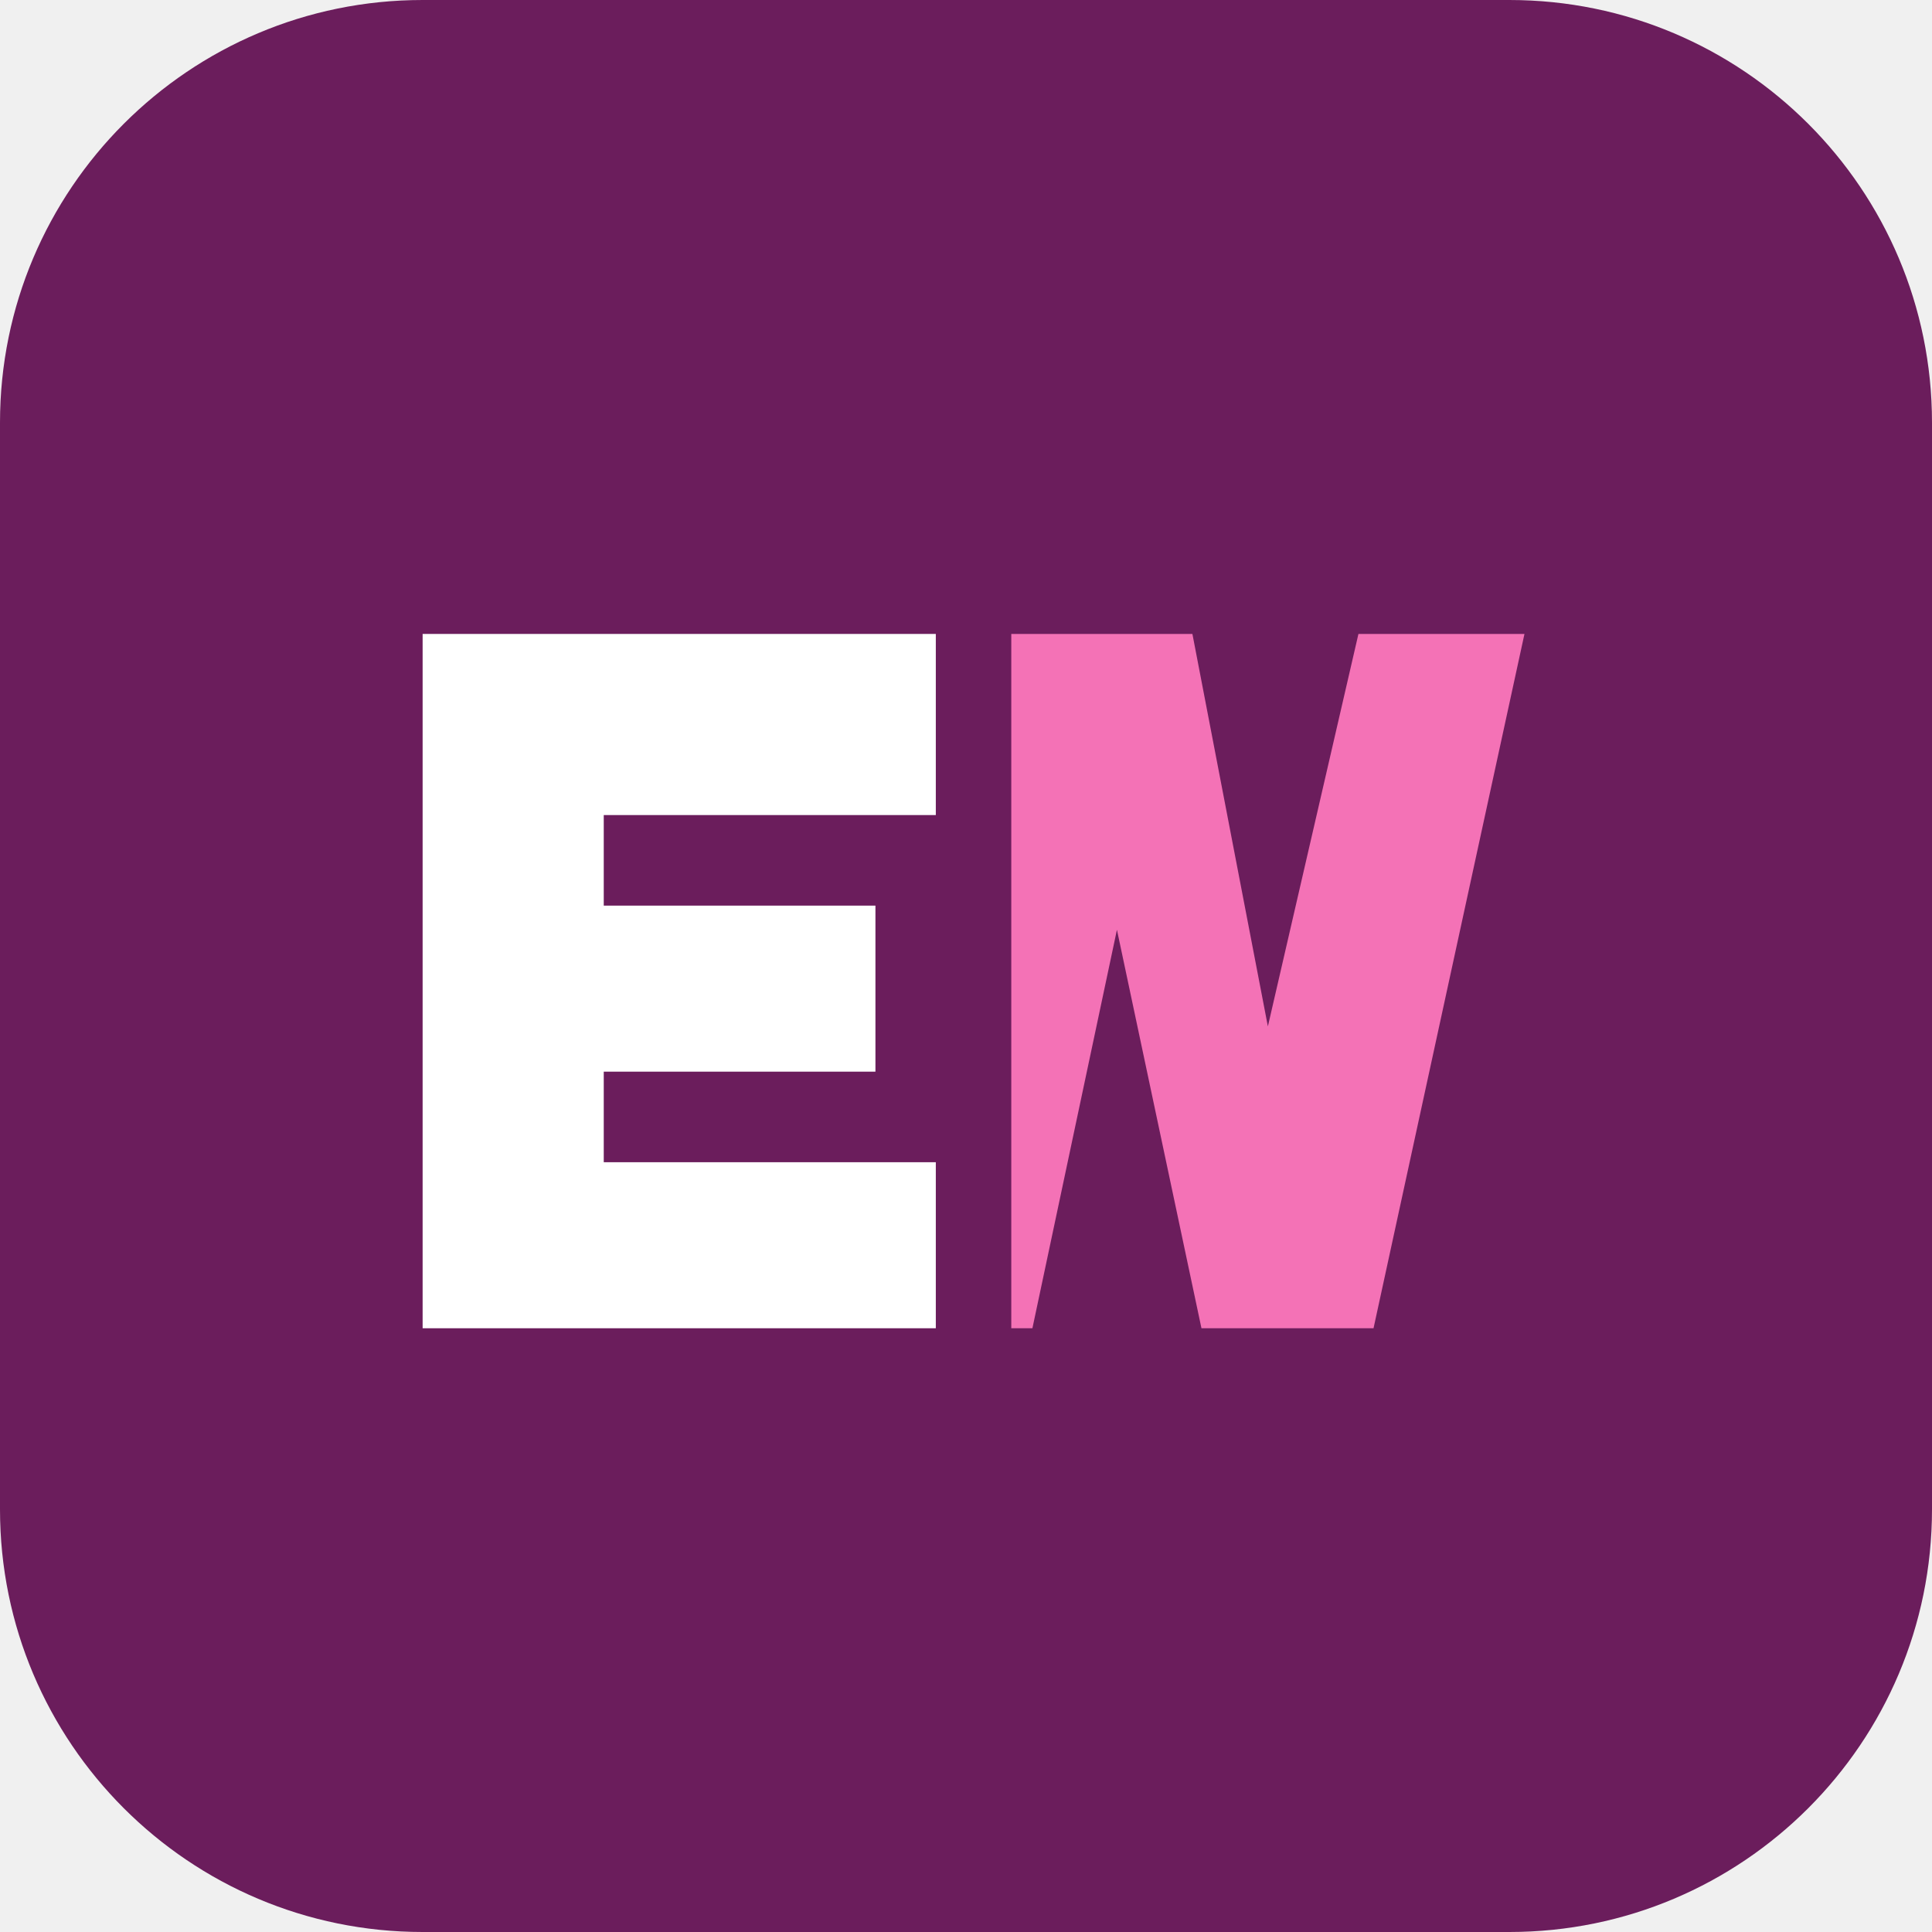
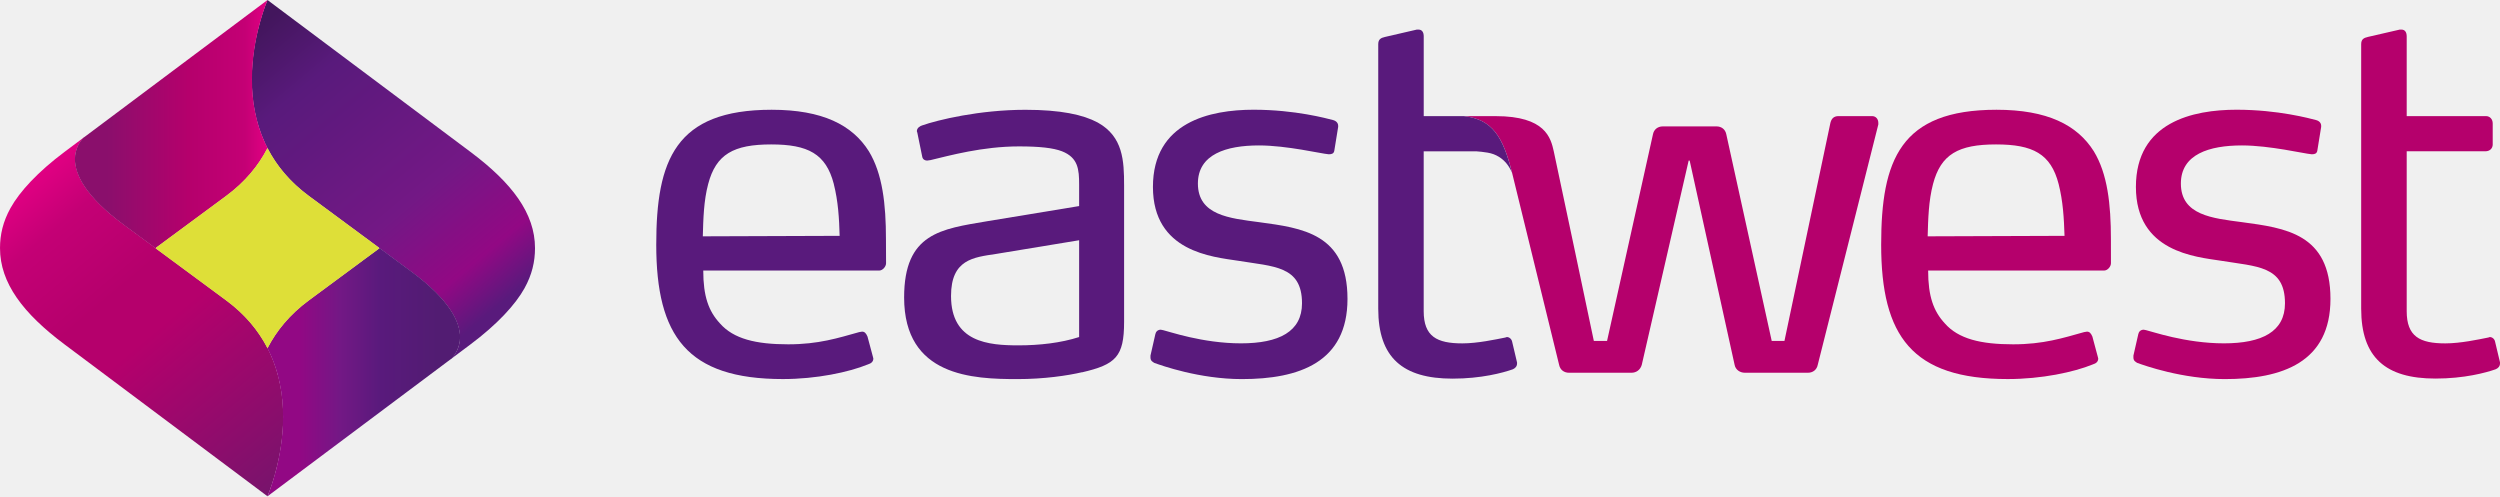
- <svg xmlns="http://www.w3.org/2000/svg" viewBox="0 0 64 64" fill="none">
-   <rect width="64" height="64" rx="14" fill="#6B1D5C" />
-   <path d="M14 21H31V27H20V30H29V35.5H20V38.5H31V44H14V21Z" fill="#FFFFFF" />
-   <path d="M33.5 21H39.5L42 34L45 21H50.5L45.5 44H39.8L37 30.8L34.2 44H33.5V21Z" fill="#F472B6" />
+ <svg xmlns="http://www.w3.org/2000/svg" width="100.196mm" height="19.89mm" viewBox="0 0 100.196 19.89" version="1.1" id="svg3217" xml:space="preserve">
+   <defs id="defs3214">
+     <linearGradient x1="0" y1="0" x2="1" y2="0" gradientUnits="userSpaceOnUse" gradientTransform="matrix(-13.68262,-16.3063,16.3063,-13.68262,49.8506,-22.01296)" spreadMethod="pad" id="linearGradient209">
+       <stop style="stop-opacity:1;stop-color:#591a7c" offset="0" id="stop195" />
+       <stop style="stop-opacity:1;stop-color:#591a7c" offset="0.05" id="stop197" />
+       <stop style="stop-opacity:1;stop-color:#920884" offset="0.17" id="stop199" />
+       <stop style="stop-opacity:1;stop-color:#731885" offset="0.381" id="stop201" />
+       <stop style="stop-opacity:1;stop-color:#591a7c" offset="0.767" id="stop203" />
+       <stop style="stop-opacity:1;stop-color:#43165d" offset="0.95" id="stop205" />
+       <stop style="stop-opacity:1;stop-color:#43165d" offset="1" id="stop207" />
+     </linearGradient>
+     <linearGradient x1="0" y1="0" x2="1" y2="0" gradientUnits="userSpaceOnUse" gradientTransform="matrix(13.67575,16.29813,-16.29813,13.67575,25.52479,-30.60726)" spreadMethod="pad" id="linearGradient243">
+       <stop style="stop-opacity:1;stop-color:#e40084" offset="0" id="stop231" />
+       <stop style="stop-opacity:1;stop-color:#e40084" offset="0.005" id="stop233" />
+       <stop style="stop-opacity:1;stop-color:#c40075" offset="0.152" id="stop235" />
+       <stop style="stop-opacity:1;stop-color:#b5006c" offset="0.368" id="stop237" />
+       <stop style="stop-opacity:1;stop-color:#b5006c" offset="0.5" id="stop239" />
+       <stop style="stop-opacity:1;stop-color:#76146c" offset="1" id="stop241" />
+     </linearGradient>
+     <linearGradient x1="0" y1="0" x2="1" y2="0" gradientUnits="userSpaceOnUse" gradientTransform="matrix(-8.503701,0,0,-8.503701,37.8062,-32.4969)" spreadMethod="pad" id="linearGradient275">
+       <stop style="stop-opacity:1;stop-color:#e40084" offset="0" id="stop265" />
+       <stop style="stop-opacity:1;stop-color:#e40084" offset="0.005" id="stop267" />
+       <stop style="stop-opacity:1;stop-color:#c40075" offset="0.152" id="stop269" />
+       <stop style="stop-opacity:1;stop-color:#b5006c" offset="0.5" id="stop271" />
+       <stop style="stop-opacity:1;stop-color:#8a0f6c" offset="1" id="stop273" />
+     </linearGradient>
+     <linearGradient x1="0" y1="0" x2="1" y2="0" gradientUnits="userSpaceOnUse" gradientTransform="matrix(-8.496284,0,0,-8.496289,47.85107,-20.13659)" spreadMethod="pad" id="linearGradient307">
+       <stop style="stop-opacity:1;stop-color:#521c72" offset="0" id="stop297" />
+       <stop style="stop-opacity:1;stop-color:#521c72" offset="0.15" id="stop299" />
+       <stop style="stop-opacity:1;stop-color:#591a7c" offset="0.5" id="stop301" />
+       <stop style="stop-opacity:1;stop-color:#731885" offset="0.75" id="stop303" />
+       <stop style="stop-opacity:1;stop-color:#920884" offset="1" id="stop305" />
+     </linearGradient>
+     <clipPath clipPathUnits="userSpaceOnUse" id="clipPath445">
+       <path d="m -335.492,151.869 11.268,-8.322 c 8.589,-6.345 4.273,-9.681 4.273,-9.681 l 2.235,1.672 c 2.932,2.195 4.94,4.357 5.956,6.19 0.822,1.488 1.154,2.922 1.154,4.408 0,3.835 -2.541,7.184 -7.11,10.598 l -22.326,16.709 c 0,0 -6.073,-13.726 4.55,-21.574" id="path443" />
+     </clipPath>
+     <clipPath clipPathUnits="userSpaceOnUse" id="clipPath453">
+       <path d="m -331.443,116.381 -34.16,40.71 40.326,33.837 34.159,-40.71 z" id="path451" />
+     </clipPath>
+     <clipPath clipPathUnits="userSpaceOnUse" id="clipPath463">
+       <path d="m -331.444,116.381 -34.159,40.709 40.326,33.837 34.159,-40.709 z" id="path461" />
+     </clipPath>
+     <linearGradient x1="0" y1="0" x2="1" y2="0" gradientUnits="userSpaceOnUse" gradientTransform="matrix(-28.82008,34.34642,34.34642,28.8201,-314.4223,137.0635)" spreadMethod="pad" id="linearGradient479">
+       <stop style="stop-opacity:1;stop-color:#591a7c" offset="0" id="stop465" />
+       <stop style="stop-opacity:1;stop-color:#591a7c" offset="0.05" id="stop467" />
+       <stop style="stop-opacity:1;stop-color:#920884" offset="0.17" id="stop469" />
+       <stop style="stop-opacity:1;stop-color:#731885" offset="0.381" id="stop471" />
+       <stop style="stop-opacity:1;stop-color:#591a7c" offset="0.767" id="stop473" />
+       <stop style="stop-opacity:1;stop-color:#43165d" offset="0.95" id="stop475" />
+       <stop style="stop-opacity:1;stop-color:#43165d" offset="1" id="stop477" />
+     </linearGradient>
+     <clipPath clipPathUnits="userSpaceOnUse" id="clipPath497">
+       <path d="m -362.367,156.735 c -2.935,-2.195 -4.941,-4.358 -5.958,-6.19 -0.824,-1.489 -1.154,-2.922 -1.154,-4.409 0,-3.835 2.543,-7.181 7.112,-10.598 l 22.325,-16.707 c 0,0 6.074,13.726 -4.552,21.573 l -11.266,8.324 c -8.589,6.342 -4.273,9.678 -4.273,9.678 l -2.234,-1.671" id="path495" />
+     </clipPath>
+     <clipPath clipPathUnits="userSpaceOnUse" id="clipPath505">
+       <path d="m -348.64,175.892 34.159,-40.71 -40.325,-33.837 -34.16,40.71 z" id="path503" />
+     </clipPath>
+     <clipPath clipPathUnits="userSpaceOnUse" id="clipPath515">
+       <path d="m -348.64,175.892 34.159,-40.709 -40.326,-33.837 -34.159,40.709 z" id="path513" />
+     </clipPath>
+     <linearGradient x1="0" y1="0" x2="1" y2="0" gradientUnits="userSpaceOnUse" gradientTransform="matrix(28.81966,-34.34592,-34.34592,-28.81966,-365.6137,155.2119)" spreadMethod="pad" id="linearGradient529">
+       <stop style="stop-opacity:1;stop-color:#e40084" offset="0" id="stop517" />
+       <stop style="stop-opacity:1;stop-color:#e40084" offset="0.005" id="stop519" />
+       <stop style="stop-opacity:1;stop-color:#c40075" offset="0.152" id="stop521" />
+       <stop style="stop-opacity:1;stop-color:#b5006c" offset="0.368" id="stop523" />
+       <stop style="stop-opacity:1;stop-color:#b5006c" offset="0.5" id="stop525" />
+       <stop style="stop-opacity:1;stop-color:#76146c" offset="1" id="stop527" />
+     </linearGradient>
+     <clipPath clipPathUnits="userSpaceOnUse" id="clipPath547">
+       <path d="m -360.305,158.278 c -0.378,-0.388 -0.931,-1.193 -0.931,-2.342 0,-1.639 1.08,-4.057 5.366,-7.224 1.314,-0.972 2.474,-1.829 3.499,-2.586 3.884,2.867 -1.661,-1.23 7.777,5.743 2.133,1.576 3.592,3.387 4.562,5.277 -1.289,2.503 -1.719,5.143 -1.719,7.556 0,4.625 1.595,8.433 1.709,8.741 l -20.263,-15.165" id="path545" />
+     </clipPath>
+     <clipPath clipPathUnits="userSpaceOnUse" id="clipPath555">
+       <path d="m -340.032,144.896 h -21.204 v 28.547 h 21.204 z" id="path553" />
+     </clipPath>
+     <clipPath clipPathUnits="userSpaceOnUse" id="clipPath565">
+       <path d="m -340.032,144.896 h -21.204 v 28.547 h 21.204 z" id="path563" />
+     </clipPath>
+     <linearGradient x1="0" y1="0" x2="1" y2="0" gradientUnits="userSpaceOnUse" gradientTransform="matrix(-17.90555,0,0,17.90555,-339.8051,159.1533)" spreadMethod="pad" id="linearGradient577">
+       <stop style="stop-opacity:1;stop-color:#e40084" offset="0" id="stop567" />
+       <stop style="stop-opacity:1;stop-color:#e40084" offset="0.005" id="stop569" />
+       <stop style="stop-opacity:1;stop-color:#c40075" offset="0.152" id="stop571" />
+       <stop style="stop-opacity:1;stop-color:#b5006c" offset="0.5" id="stop573" />
+       <stop style="stop-opacity:1;stop-color:#8a0f6c" offset="1" id="stop575" />
+     </linearGradient>
+     <clipPath clipPathUnits="userSpaceOnUse" id="clipPath595">
+       <path d="m -335.492,140.404 c -2.131,-1.574 -3.589,-3.385 -4.56,-5.276 1.287,-2.504 1.718,-5.145 1.718,-7.555 0,-4.556 -1.537,-8.317 -1.713,-8.736 l 0.005,-0.006 20.283,15.178 c 0.323,0.353 0.91,1.183 0.91,2.331 0,1.635 -1.08,4.056 -5.363,7.223 -1.316,0.972 -2.476,1.828 -3.502,2.585 -3.884,-2.868 1.662,1.228 -7.778,-5.744" id="path593" />
+     </clipPath>
+     <clipPath clipPathUnits="userSpaceOnUse" id="clipPath603">
+       <path d="m -318.849,118.831 h -21.203 v 28.545 h 21.203 z" id="path601" />
+     </clipPath>
+     <clipPath clipPathUnits="userSpaceOnUse" id="clipPath613">
+       <path d="m -318.849,118.831 h -21.203 v 28.545 h 21.203 z" id="path611" />
+     </clipPath>
+     <linearGradient x1="0" y1="0" x2="1" y2="0" gradientUnits="userSpaceOnUse" gradientTransform="matrix(-17.91039,0,0,17.9104,-318.6264,133.1055)" spreadMethod="pad" id="linearGradient625">
+       <stop style="stop-opacity:1;stop-color:#521c72" offset="0" id="stop615" />
+       <stop style="stop-opacity:1;stop-color:#521c72" offset="0.15" id="stop617" />
+       <stop style="stop-opacity:1;stop-color:#591a7c" offset="0.5" id="stop619" />
+       <stop style="stop-opacity:1;stop-color:#731885" offset="0.75" id="stop621" />
+       <stop style="stop-opacity:1;stop-color:#920884" offset="1" id="stop623" />
+     </linearGradient>
+     <clipPath clipPathUnits="userSpaceOnUse" id="clipPath763">
+       <path d="m -15.79,768.809 1.964,-1.451 c 1.497,-1.104 0.745,-1.687 0.745,-1.687 l 0.39,0.292 c 0.51,0.382 0.861,0.759 1.037,1.079 0.143,0.259 0.202,0.509 0.202,0.768 0,0.669 -0.443,1.252 -1.239,1.847 l -3.892,2.912 c 0,0 -1.058,-2.392 0.793,-3.76" id="path761" />
+     </clipPath>
+     <clipPath clipPathUnits="userSpaceOnUse" id="clipPath771">
+       <path d="m -15.084,762.624 -5.953,7.095 7.028,5.897 5.954,-7.095 z" id="path769" />
+     </clipPath>
+     <clipPath clipPathUnits="userSpaceOnUse" id="clipPath781">
+       <path d="m -15.084,762.624 -5.954,7.095 7.028,5.898 5.954,-7.095 z" id="path779" />
+     </clipPath>
+     <linearGradient x1="0" y1="0" x2="1" y2="0" gradientUnits="userSpaceOnUse" gradientTransform="matrix(-5.020401,5.983063,5.983063,5.020401,-12.12152,766.2358)" spreadMethod="pad" id="linearGradient797">
+       <stop style="stop-opacity:1;stop-color:#591a7c" offset="0" id="stop783" />
+       <stop style="stop-opacity:1;stop-color:#591a7c" offset="0.05" id="stop785" />
+       <stop style="stop-opacity:1;stop-color:#920884" offset="0.17" id="stop787" />
+       <stop style="stop-opacity:1;stop-color:#731885" offset="0.381" id="stop789" />
+       <stop style="stop-opacity:1;stop-color:#591a7c" offset="0.767" id="stop791" />
+       <stop style="stop-opacity:1;stop-color:#43165d" offset="0.95" id="stop793" />
+       <stop style="stop-opacity:1;stop-color:#43165d" offset="1" id="stop795" />
+     </linearGradient>
+     <clipPath clipPathUnits="userSpaceOnUse" id="clipPath815">
+       <path d="m -20.474,769.657 c -0.511,-0.382 -0.861,-0.76 -1.038,-1.079 -0.143,-0.259 -0.201,-0.509 -0.201,-0.768 0,-0.668 0.443,-1.252 1.239,-1.847 l 3.891,-2.912 c 0,0 1.058,2.393 -0.793,3.76 l -1.964,1.451 c -1.496,1.105 -0.744,1.687 -0.744,1.687 l -0.39,-0.292" id="path813" />
+     </clipPath>
+     <clipPath clipPathUnits="userSpaceOnUse" id="clipPath823">
+       <path d="m -18.081,772.996 5.953,-7.095 -7.028,-5.897 -5.953,7.095 z" id="path821" />
+     </clipPath>
+     <clipPath clipPathUnits="userSpaceOnUse" id="clipPath833">
+       <path d="m -18.081,772.996 5.953,-7.095 -7.028,-5.897 -5.953,7.095 z" id="path831" />
+     </clipPath>
+     <linearGradient x1="0" y1="0" x2="1" y2="0" gradientUnits="userSpaceOnUse" gradientTransform="matrix(5.020325,-5.982986,-5.982986,-5.020325,-21.03607,769.3887)" spreadMethod="pad" id="linearGradient847">
+       <stop style="stop-opacity:1;stop-color:#e40084" offset="0" id="stop835" />
+       <stop style="stop-opacity:1;stop-color:#e40084" offset="0.005" id="stop837" />
+       <stop style="stop-opacity:1;stop-color:#c40075" offset="0.152" id="stop839" />
+       <stop style="stop-opacity:1;stop-color:#b5006c" offset="0.368" id="stop841" />
+       <stop style="stop-opacity:1;stop-color:#b5006c" offset="0.5" id="stop843" />
+       <stop style="stop-opacity:1;stop-color:#76146c" offset="1" id="stop845" />
+     </linearGradient>
+     <clipPath clipPathUnits="userSpaceOnUse" id="clipPath865">
+       <path d="m -20.115,769.927 c -0.065,-0.069 -0.162,-0.209 -0.162,-0.409 0,-0.285 0.188,-0.707 0.936,-1.259 0.228,-0.169 0.431,-0.319 0.61,-0.451 0.676,0.5 -0.29,-0.214 1.355,1.001 0.372,0.274 0.626,0.59 0.795,0.92 -0.224,0.436 -0.3,0.896 -0.3,1.317 0,0.806 0.278,1.469 0.298,1.523 l -3.532,-2.642" id="path863" />
+     </clipPath>
+     <clipPath clipPathUnits="userSpaceOnUse" id="clipPath873">
+       <path d="m -16.581,767.594 h -3.696 v 4.975 h 3.696 z" id="path871" />
+     </clipPath>
+     <clipPath clipPathUnits="userSpaceOnUse" id="clipPath883">
+       <path d="m -16.581,767.594 h -3.696 v 4.975 h 3.696 z" id="path881" />
+     </clipPath>
+     <linearGradient x1="0" y1="0" x2="1" y2="0" gradientUnits="userSpaceOnUse" gradientTransform="matrix(-3.11145,0,0,3.11145,-16.53412,770.064)" spreadMethod="pad" id="linearGradient895">
+       <stop style="stop-opacity:1;stop-color:#e40084" offset="0" id="stop885" />
+       <stop style="stop-opacity:1;stop-color:#e40084" offset="0.005" id="stop887" />
+       <stop style="stop-opacity:1;stop-color:#c40075" offset="0.152" id="stop889" />
+       <stop style="stop-opacity:1;stop-color:#b5006c" offset="0.5" id="stop891" />
+       <stop style="stop-opacity:1;stop-color:#8a0f6c" offset="1" id="stop893" />
+     </linearGradient>
+     <linearGradient x1="0" y1="0" x2="1" y2="0" gradientUnits="userSpaceOnUse" gradientTransform="matrix(-3.121994,0,0,3.121994,-12.85687,765.5469)" spreadMethod="pad" id="linearGradient943">
+       <stop style="stop-opacity:1;stop-color:#521c72" offset="0" id="stop933" />
+       <stop style="stop-opacity:1;stop-color:#521c72" offset="0.15" id="stop935" />
+       <stop style="stop-opacity:1;stop-color:#591a7c" offset="0.5" id="stop937" />
+       <stop style="stop-opacity:1;stop-color:#731885" offset="0.75" id="stop939" />
+       <stop style="stop-opacity:1;stop-color:#920884" offset="1" id="stop941" />
+     </linearGradient>
+     <linearGradient x1="0" y1="0" x2="1" y2="0" gradientUnits="userSpaceOnUse" gradientTransform="matrix(107.9325,-612.1157,-612.1157,-107.9325,446.6461,679.6636)" spreadMethod="pad" id="linearGradient1083">
+       <stop style="stop-opacity:1;stop-color:#920884" offset="0" id="stop1073" />
+       <stop style="stop-opacity:1;stop-color:#920884" offset="0.17" id="stop1075" />
+       <stop style="stop-opacity:1;stop-color:#861084" offset="0.369" id="stop1077" />
+       <stop style="stop-opacity:1;stop-color:#731885" offset="0.52" id="stop1079" />
+       <stop style="stop-opacity:1;stop-color:#591a7c" offset="1" id="stop1081" />
+     </linearGradient>
+   </defs>
+   <g id="layer1" transform="translate(-0.3618573,30.84139)">
+     <g id="g3452">
+       <g id="g1516" transform="matrix(1.389434,0,0,1.389434,11.24887,-13.67221)">
+         <path d="m 16.216,-7.049 c -0.226,-0.873 -0.747,-1.142 -1.806,-1.142 -1.085,0 -1.592,0.282 -1.818,1.142 -0.128,0.48 -0.141,1.002 -0.155,1.509 l 3.947,-0.014 c -0.014,-0.507 -0.043,-1 -0.169,-1.495 m 1.508,2.285 c 0,0.098 -0.099,0.211 -0.197,0.211 h -5.076 c 0,0.747 0.155,1.171 0.479,1.522 0.395,0.452 1.044,0.606 1.973,0.606 0.875,0 1.438,-0.183 2.045,-0.352 l 0.084,-0.014 c 0.071,0 0.114,0.043 0.156,0.141 l 0.155,0.578 0.014,0.057 c 0,0.085 -0.057,0.14 -0.156,0.169 -0.55,0.225 -1.48,0.423 -2.454,0.423 -2.763,0 -3.652,-1.241 -3.652,-3.877 0,-2.439 0.55,-3.891 3.328,-3.891 1.465,0 2.326,0.437 2.805,1.198 0.394,0.649 0.493,1.523 0.493,2.538 z" style="fill:#591a7c;fill-opacity:1;fill-rule:nonzero;stroke:none;stroke-width:0.353" id="path147" />
+         <path d="m 23.292,-5.427 -2.397,0.395 c -0.648,0.098 -1.298,0.155 -1.298,1.212 0,1.339 1.086,1.425 1.946,1.425 0.607,0 1.227,-0.071 1.749,-0.24 z m 0.084,3.807 c -0.423,0.099 -1.1,0.198 -1.861,0.198 -1.283,0 -3.271,-0.071 -3.271,-2.355 0,-1.861 1.071,-1.974 2.397,-2.199 l 2.651,-0.437 v -0.621 c 0,-0.436 -0.028,-0.775 -0.494,-0.959 -0.254,-0.098 -0.648,-0.141 -1.241,-0.141 -1.057,0 -2.016,0.268 -2.551,0.395 l -0.099,0.014 c -0.057,0 -0.127,-0.029 -0.141,-0.113 L 18.625,-8.529 18.611,-8.571 c 0,-0.098 0.099,-0.155 0.155,-0.169 0.437,-0.155 1.65,-0.45 2.975,-0.45 1.016,0 1.664,0.14 2.087,0.367 0.733,0.408 0.761,1.1 0.761,1.819 v 3.935 c 0,1 -0.24,1.226 -1.213,1.452" style="fill:#591a7c;fill-opacity:1;fill-rule:nonzero;stroke:none;stroke-width:0.353" id="path151" />
+         <path d="m 27.987,-1.422 c -1.227,0 -2.327,-0.395 -2.524,-0.466 -0.042,-0.027 -0.113,-0.056 -0.113,-0.155 v -0.056 l 0.141,-0.621 c 0.014,-0.071 0.071,-0.127 0.155,-0.127 l 0.071,0.014 c 0.141,0.028 1.128,0.38 2.242,0.38 1.099,0 1.762,-0.338 1.762,-1.156 0,-1.085 -0.818,-1.057 -1.847,-1.227 -0.733,-0.113 -2.453,-0.253 -2.453,-2.129 0,-1.875 1.649,-2.227 2.904,-2.227 1.198,0 2.114,0.253 2.284,0.296 0.112,0.028 0.155,0.099 0.155,0.169 v 0.029 l -0.112,0.691 c -0.014,0.085 -0.085,0.099 -0.141,0.099 h -0.029 c -0.197,-0.014 -1.197,-0.254 -2.002,-0.254 -0.944,0 -1.762,0.254 -1.762,1.099 0,0.917 0.917,1.002 1.762,1.114 1.241,0.169 2.553,0.325 2.553,2.214 0,1.833 -1.396,2.313 -3.046,2.313" style="fill:#591a7c;fill-opacity:1;fill-rule:nonzero;stroke:none;stroke-width:0.353" id="path155" />
+         <path d="m 51.546,-7.049 c -0.225,-0.873 -0.746,-1.142 -1.804,-1.142 -1.086,0 -1.593,0.282 -1.819,1.142 -0.127,0.48 -0.141,1.002 -0.155,1.509 l 3.948,-0.014 C 51.7,-6.061 51.672,-6.554 51.546,-7.049 m 1.509,2.285 c 0,0.098 -0.098,0.211 -0.197,0.211 h -5.076 c 0,0.747 0.156,1.171 0.479,1.522 0.395,0.452 1.044,0.606 1.973,0.606 0.876,0 1.438,-0.183 2.045,-0.352 l 0.084,-0.014 c 0.071,0 0.114,0.043 0.156,0.141 l 0.155,0.578 0.014,0.057 c 0,0.085 -0.056,0.14 -0.155,0.169 -0.55,0.225 -1.48,0.423 -2.454,0.423 -2.764,0 -3.652,-1.241 -3.652,-3.877 0,-2.439 0.55,-3.891 3.327,-3.891 1.466,0 2.327,0.437 2.807,1.198 0.395,0.649 0.493,1.523 0.493,2.538 z" style="fill:#b5006c;fill-opacity:1;fill-rule:nonzero;stroke:none;stroke-width:0.353" id="path159" />
+         <path d="m 56.339,-1.422 c -1.227,0 -2.326,-0.395 -2.523,-0.466 -0.042,-0.027 -0.113,-0.056 -0.113,-0.155 v -0.056 l 0.141,-0.621 c 0.014,-0.071 0.071,-0.127 0.155,-0.127 l 0.071,0.014 c 0.141,0.028 1.128,0.38 2.243,0.38 1.099,0 1.762,-0.338 1.762,-1.156 0,-1.085 -0.818,-1.057 -1.847,-1.227 -0.733,-0.113 -2.453,-0.253 -2.453,-2.129 0,-1.875 1.649,-2.227 2.904,-2.227 1.198,0 2.115,0.253 2.284,0.296 0.114,0.028 0.156,0.099 0.156,0.169 v 0.029 l -0.112,0.691 c -0.015,0.085 -0.086,0.099 -0.141,0.099 h -0.029 c -0.197,-0.014 -1.198,-0.254 -2.002,-0.254 -0.944,0 -1.763,0.254 -1.763,1.099 0,0.917 0.917,1.002 1.763,1.114 1.241,0.169 2.552,0.325 2.552,2.214 0,1.833 -1.395,2.313 -3.046,2.313" style="fill:#b5006c;fill-opacity:1;fill-rule:nonzero;stroke:none;stroke-width:0.353" id="path163" />
+         <path d="m 64.277,-1.874 c 0,0.085 -0.057,0.141 -0.126,0.169 -0.282,0.099 -0.903,0.268 -1.735,0.268 -1.437,0 -2.143,-0.606 -2.143,-2.017 v -7.627 c 0,-0.141 0.071,-0.183 0.198,-0.212 l 0.917,-0.211 h 0.042 c 0.113,0 0.156,0.085 0.156,0.198 v 2.298 h 2.284 c 0.113,0 0.197,0.085 0.197,0.212 v 0.606 c 0,0.113 -0.084,0.197 -0.211,0.197 h -2.27 v 4.612 c 0,0.733 0.381,0.929 1.113,0.929 0.438,0 0.959,-0.113 1.241,-0.169 l 0.042,-0.014 c 0.071,0 0.141,0.056 0.155,0.141 l 0.141,0.592 z" style="fill:#b5006c;fill-opacity:1;fill-rule:nonzero;stroke:none;stroke-width:0.353" id="path167" />
+         <path d="m 46.161,-9.008 h -0.96 c -0.154,0 -0.21,0.085 -0.239,0.198 l -1.325,6.288 H 43.27 L 41.959,-8.486 c -0.028,-0.141 -0.14,-0.225 -0.281,-0.225 h -1.551 c -0.141,0 -0.254,0.085 -0.282,0.225 l -1.325,5.964 h -0.381 c 0,0 -1.041,-4.952 -1.156,-5.47 -0.086,-0.388 -0.241,-1.015 -1.673,-1.015 h -0.92 c 0.818,0.09 1.128,0.589 1.389,1.629 l 1.359,5.547 c 0.028,0.141 0.141,0.226 0.283,0.226 h 1.804 c 0.141,0 0.254,-0.085 0.296,-0.226 l 1.353,-5.894 h 0.029 l 1.297,5.894 c 0.028,0.141 0.155,0.226 0.296,0.226 h 1.819 c 0.141,0 0.254,-0.085 0.282,-0.226 l 1.748,-6.937 v -0.042 c 0,-0.113 -0.07,-0.198 -0.183,-0.198" style="fill:#b5006c;fill-opacity:1;fill-rule:nonzero;stroke:none;stroke-width:0.353" id="path171" />
+         <path d="M 35.784,-2.494 C 35.769,-2.579 35.699,-2.635 35.629,-2.635 l -0.043,0.014 c -0.282,0.056 -0.804,0.169 -1.241,0.169 -0.733,0 -1.114,-0.197 -1.114,-0.93 V -7.993 h 0.002 v 0.002 h 1.559 c -0.133,0 0.253,0.004 0.457,0.083 0.203,0.078 0.404,0.233 0.53,0.534 -0.261,-1.043 -0.57,-1.543 -1.39,-1.633 l -1.157,-0.001 v -2.299 c 0,-0.112 -0.042,-0.197 -0.155,-0.197 h -0.042 l -0.917,0.212 c -0.127,0.028 -0.198,0.071 -0.198,0.212 v 7.628 c 0,1.41 0.705,2.017 2.144,2.017 0.831,0 1.452,-0.169 1.734,-0.268 0.07,-0.028 0.126,-0.085 0.126,-0.169 v -0.028 z" style="fill:#591a7c;fill-opacity:1;fill-rule:nonzero;stroke:none;stroke-width:0.353" id="path175" />
+       </g>
+       <g id="g1506" transform="matrix(0.7675368,0,0,0.7675368,-17.84382,-0.7002161)">
+         <path d="m 39.848,-29.033 5.346,3.949 c 4.065,3.004 2.038,4.586 2.028,4.594 v 0 l 1.06,-0.793 c 1.391,-1.041 2.344,-2.068 2.826,-2.937 v 0 c 0.391,-0.706 0.548,-1.386 0.548,-2.092 v 0 c 0,-1.82 -1.206,-3.408 -3.374,-5.029 v 0 L 37.687,-39.27 c 0,0 -2.881,6.513 2.16,10.237" style="fill:url(#linearGradient209);stroke:none;stroke-width:0.353" id="path211" />
+         <path d="m 27.094,-31.342 c -1.392,1.041 -2.344,2.068 -2.826,2.937 v 0 c -0.392,0.706 -0.548,1.386 -0.548,2.092 v 0 c 0,1.82 1.206,3.407 3.374,5.029 v 0 l 10.593,7.928 c 0,0 2.883,-6.513 -2.159,-10.237 v 0 l -5.346,-3.949 c -4.076,-3.01 -2.028,-4.593 -2.028,-4.593 v 0 z" style="fill:url(#linearGradient243);stroke:none;stroke-width:0.353" id="path245" />
+         <path d="m 28.073,-32.074 c -0.179,0.185 -0.442,0.566 -0.442,1.112 v 0 c 0,0.777 0.512,1.925 2.546,3.428 v 0 c 0.623,0.461 1.174,0.868 1.661,1.227 v 0 c 1.843,-1.361 -0.788,0.583 3.691,-2.726 v 0 c 1.011,-0.747 1.704,-1.607 2.164,-2.504 v 0 c -0.611,-1.188 -0.816,-2.44 -0.816,-3.585 v 0 c 0,-2.195 0.757,-4.002 0.811,-4.148 v 0 z" style="fill:url(#linearGradient275);stroke:none;stroke-width:0.353" id="path277" />
+         <path d="m 39.848,-23.593 c -1.012,0.747 -1.704,1.606 -2.165,2.504 v 0 c 0.611,1.188 0.816,2.441 0.816,3.585 v 0 c 0,2.161 -0.73,3.946 -0.812,4.145 v 0 l 0.001,0.003 9.625,-7.202 c 0.153,-0.167 0.432,-0.561 0.432,-1.106 v 0 c 0,-0.776 -0.513,-1.924 -2.545,-3.428 v 0 c -0.624,-0.461 -1.175,-0.867 -1.662,-1.227 v 0 c -1.843,1.361 0.789,-0.583 -3.689,2.726" style="fill:url(#linearGradient307);stroke:none;stroke-width:0.353" id="path309" />
+         <path d="m 43.457,-26.378 c -1.788,-1.32 -2.69,-1.986 -3.144,-2.322 -0.46,-0.34 -0.46,-0.34 -0.461,-0.34 -0.998,-0.738 -1.685,-1.585 -2.145,-2.468 l -0.02,-0.018 -0.021,0.019 c -0.46,0.883 -1.145,1.73 -2.144,2.467 -4.404,3.254 -1.934,1.428 -3.602,2.661 l -0.075,0.067 0.074,0.066 c 3.6,2.659 3.603,2.661 3.603,2.661 0.999,0.737 1.686,1.584 2.146,2.469 l 0.019,0.018 0.02,-0.017 c 0.46,-0.885 1.147,-1.732 2.145,-2.469 4.407,-3.255 1.931,-1.427 3.605,-2.662 l 0.073,-0.064 z" style="fill:#dedf38;fill-opacity:1;fill-rule:nonzero;stroke:none;stroke-width:0.353" id="path321" />
+       </g>
+     </g>
+   </g>
</svg>
